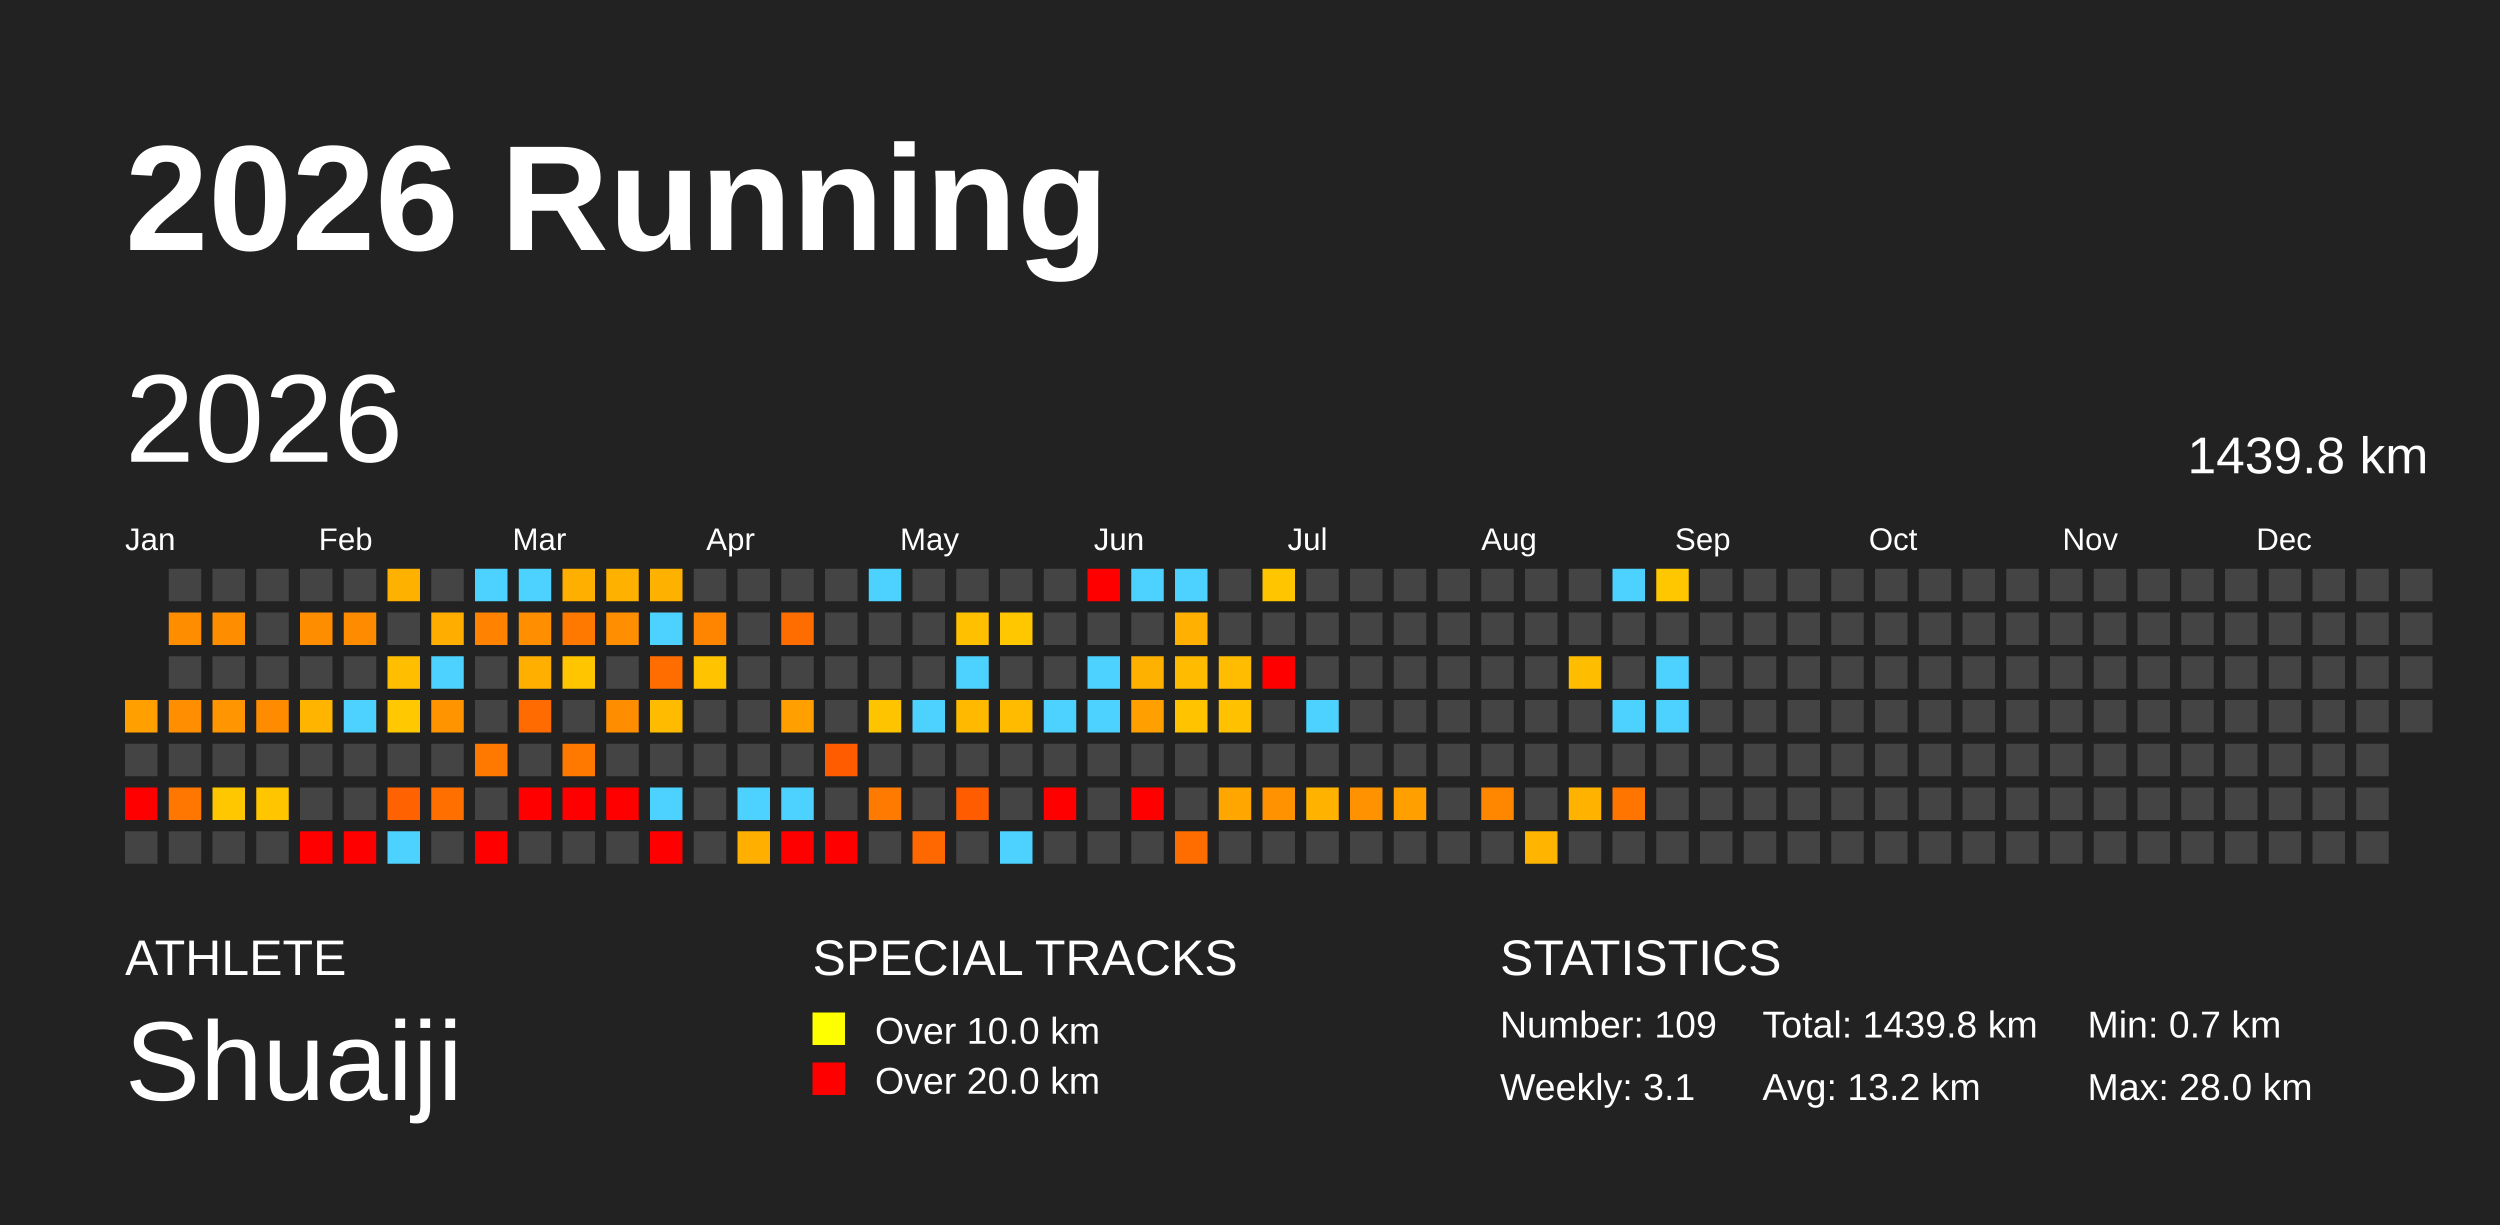
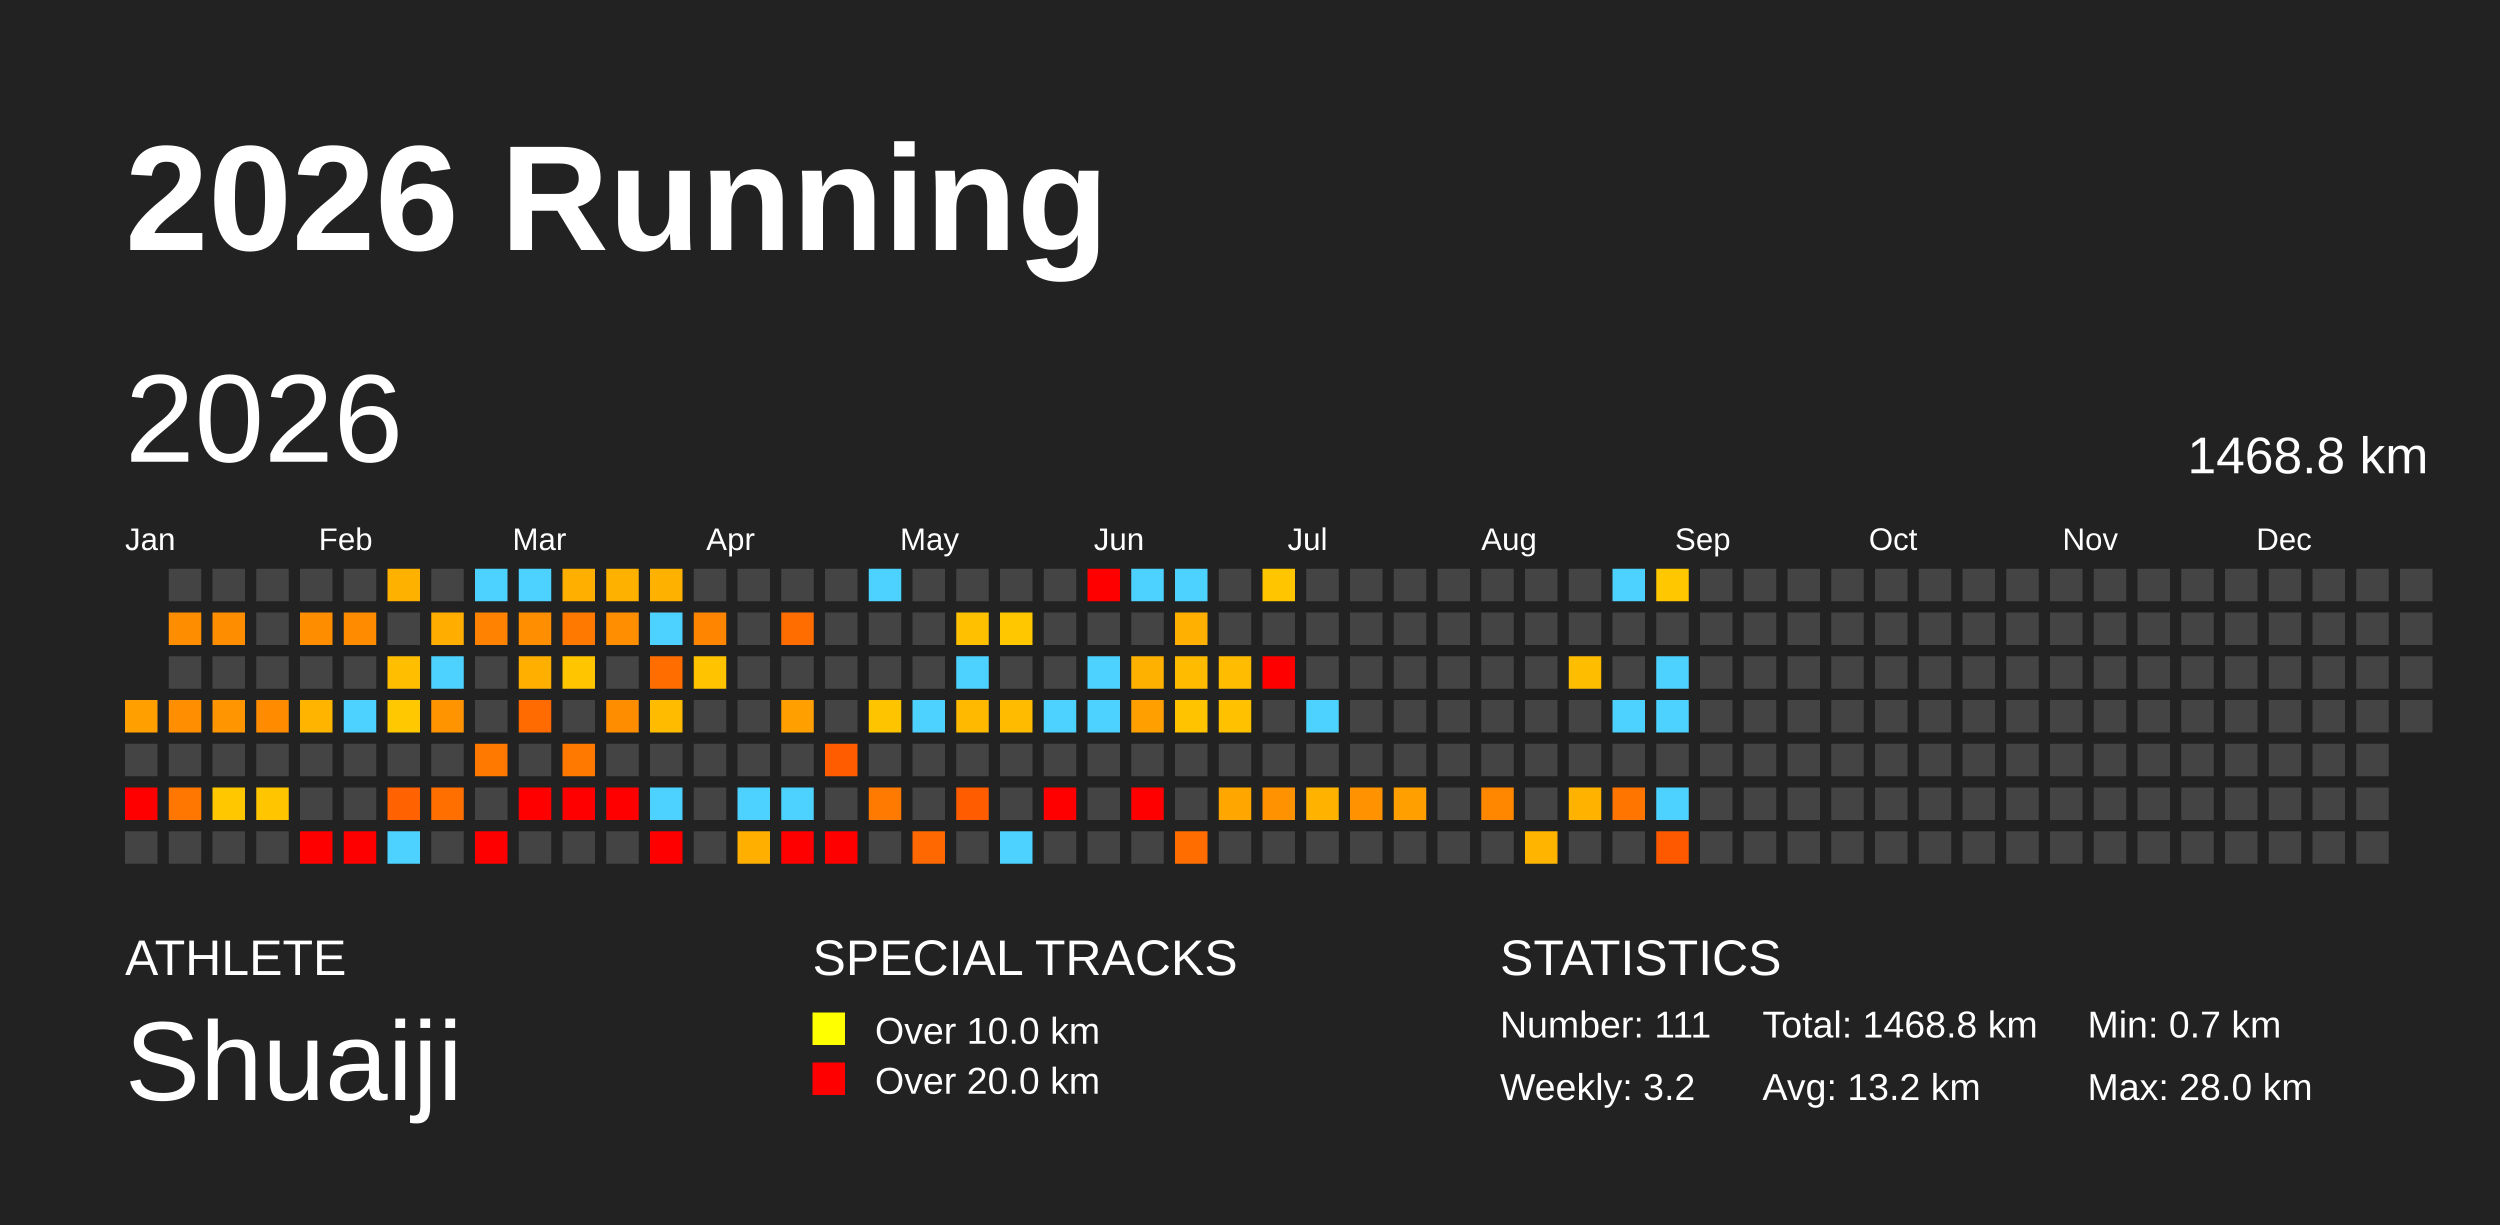
<svg xmlns="http://www.w3.org/2000/svg" baseProfile="full" height="98mm" version="1.1" viewBox="0,0,200,98" width="200mm">
  <defs />
  <rect fill="#222222" height="98" width="200" x="0" y="0" />
  <text fill="#FFFFFF" style="font-size:12px; font-family:Arial; font-weight:bold;" x="10" y="20">2026 Running</text>
  <text fill="#FFFFFF" style="font-size:4px; font-family:Arial" x="10" y="78">ATHLETE</text>
  <text fill="#FFFFFF" style="font-size:9px; font-family:Arial" x="10" y="88">Shuaiji</text>
  <text fill="#FFFFFF" style="font-size:4px; font-family:Arial" x="65" y="78">SPECIAL TRACKS</text>
  <rect fill="yellow" height="2.6" width="2.6" x="65" y="81" />
  <text fill="#FFFFFF" style="font-size:3px; font-family:Arial" x="70" y="83.5">Over 10.0 km</text>
  <rect fill="red" height="2.6" width="2.6" x="65" y="85" />
  <text fill="#FFFFFF" style="font-size:3px; font-family:Arial" x="70" y="87.5">Over 20.0 km</text>
  <text fill="#FFFFFF" style="font-size:4px; font-family:Arial" x="120" y="78">STATISTICS</text>
-   <text fill="#FFFFFF" style="font-size:3px; font-family:Arial" x="120" y="83">Number: 109</text>
-   <text fill="#FFFFFF" style="font-size:3px; font-family:Arial" x="120" y="88">Weekly: 3.1</text>
-   <text fill="#FFFFFF" style="font-size:3px; font-family:Arial" x="141" y="83">Total: 1439.8 km</text>
+   <text fill="#FFFFFF" style="font-size:3px; font-family:Arial" x="120" y="83">Number: 111</text>
+   <text fill="#FFFFFF" style="font-size:3px; font-family:Arial" x="120" y="88">Weekly: 3.2</text>
+   <text fill="#FFFFFF" style="font-size:3px; font-family:Arial" x="141" y="83">Total: 1468.8 km</text>
  <text fill="#FFFFFF" style="font-size:3px; font-family:Arial" x="141" y="88">Avg: 13.2 km</text>
  <text fill="#FFFFFF" style="font-size:3px; font-family:Arial" x="167" y="83">Min: 0.7 km</text>
  <text fill="#FFFFFF" style="font-size:3px; font-family:Arial" x="167" y="88">Max: 28.0 km</text>
  <text dominant-baseline="hanging" fill="#FFFFFF" style="font-size:10.0px; font-family:Arial;" x="10" y="30">2026</text>
-   <text dominant-baseline="hanging" fill="#FFFFFF" style="font-size:4.125px; font-family:Arial;" x="175" y="35">1439.8 km</text>
+   <text dominant-baseline="hanging" fill="#FFFFFF" style="font-size:4.125px; font-family:Arial;" x="175" y="35">1468.8 km</text>
  <text fill="#FFFFFF" style="font-size:2.5px; font-family:Arial" x="10.0" y="44">Jan</text>
  <text fill="#FFFFFF" style="font-size:2.5px; font-family:Arial" x="25.5" y="44">Feb</text>
  <text fill="#FFFFFF" style="font-size:2.5px; font-family:Arial" x="41.0" y="44">Mar</text>
  <text fill="#FFFFFF" style="font-size:2.5px; font-family:Arial" x="56.5" y="44">Apr</text>
  <text fill="#FFFFFF" style="font-size:2.5px; font-family:Arial" x="72.0" y="44">May</text>
  <text fill="#FFFFFF" style="font-size:2.5px; font-family:Arial" x="87.5" y="44">Jun</text>
  <text fill="#FFFFFF" style="font-size:2.5px; font-family:Arial" x="103.0" y="44">Jul</text>
  <text fill="#FFFFFF" style="font-size:2.5px; font-family:Arial" x="118.5" y="44">Aug</text>
  <text fill="#FFFFFF" style="font-size:2.5px; font-family:Arial" x="134.0" y="44">Sep</text>
  <text fill="#FFFFFF" style="font-size:2.5px; font-family:Arial" x="149.5" y="44">Oct</text>
  <text fill="#FFFFFF" style="font-size:2.5px; font-family:Arial" x="165.0" y="44">Nov</text>
  <text fill="#FFFFFF" style="font-size:2.5px; font-family:Arial" x="180.5" y="44">Dec</text>
  <rect fill="#ffa000" height="2.6" width="2.6" x="10.0" y="56.0" />
  <rect fill="#444444" height="2.6" width="2.6" x="10.0" y="59.5" />
  <rect fill="red" height="2.6" width="2.6" x="10.0" y="63.0" />
  <rect fill="#444444" height="2.6" width="2.6" x="10.0" y="66.5" />
  <rect fill="#444444" height="2.6" width="2.6" x="13.5" y="45.5" />
  <rect fill="#ff8d00" height="2.6" width="2.6" x="13.5" y="49.0" />
  <rect fill="#444444" height="2.6" width="2.6" x="13.5" y="52.5" />
  <rect fill="#ff8e00" height="2.6" width="2.6" x="13.5" y="56.0" />
  <rect fill="#444444" height="2.6" width="2.6" x="13.5" y="59.5" />
  <rect fill="#ff7600" height="2.6" width="2.6" x="13.5" y="63.0" />
  <rect fill="#444444" height="2.6" width="2.6" x="13.5" y="66.5" />
  <rect fill="#444444" height="2.6" width="2.6" x="17.0" y="45.5" />
  <rect fill="#ff8d00" height="2.6" width="2.6" x="17.0" y="49.0" />
  <rect fill="#444444" height="2.6" width="2.6" x="17.0" y="52.5" />
  <rect fill="#ff9500" height="2.6" width="2.6" x="17.0" y="56.0" />
  <rect fill="#444444" height="2.6" width="2.6" x="17.0" y="59.5" />
  <rect fill="#ffc700" height="2.6" width="2.6" x="17.0" y="63.0" />
  <rect fill="#444444" height="2.6" width="2.6" x="17.0" y="66.5" />
  <rect fill="#444444" height="2.6" width="2.6" x="20.5" y="45.5" />
  <rect fill="#444444" height="2.6" width="2.6" x="20.5" y="49.0" />
  <rect fill="#444444" height="2.6" width="2.6" x="20.5" y="52.5" />
  <rect fill="#ff8c00" height="2.6" width="2.6" x="20.5" y="56.0" />
  <rect fill="#444444" height="2.6" width="2.6" x="20.5" y="59.5" />
  <rect fill="#ffc600" height="2.6" width="2.6" x="20.5" y="63.0" />
  <rect fill="#444444" height="2.6" width="2.6" x="20.5" y="66.5" />
  <rect fill="#444444" height="2.6" width="2.6" x="24.0" y="45.5" />
  <rect fill="#ff8d00" height="2.6" width="2.6" x="24.0" y="49.0" />
  <rect fill="#444444" height="2.6" width="2.6" x="24.0" y="52.5" />
  <rect fill="#ffb400" height="2.6" width="2.6" x="24.0" y="56.0" />
  <rect fill="#444444" height="2.6" width="2.6" x="24.0" y="59.5" />
  <rect fill="#444444" height="2.6" width="2.6" x="24.0" y="63.0" />
  <rect fill="red" height="2.6" width="2.6" x="24.0" y="66.5" />
  <rect fill="#444444" height="2.6" width="2.6" x="27.5" y="45.5" />
  <rect fill="#ff8c00" height="2.6" width="2.6" x="27.5" y="49.0" />
  <rect fill="#444444" height="2.6" width="2.6" x="27.5" y="52.5" />
  <rect fill="#4dd2ff" height="2.6" width="2.6" x="27.5" y="56.0" />
  <rect fill="#444444" height="2.6" width="2.6" x="27.5" y="59.5" />
  <rect fill="#444444" height="2.6" width="2.6" x="27.5" y="63.0" />
  <rect fill="red" height="2.6" width="2.6" x="27.5" y="66.5" />
  <rect fill="#ffb100" height="2.6" width="2.6" x="31.0" y="45.5" />
  <rect fill="#444444" height="2.6" width="2.6" x="31.0" y="49.0" />
  <rect fill="#ffbf00" height="2.6" width="2.6" x="31.0" y="52.5" />
  <rect fill="#ffc800" height="2.6" width="2.6" x="31.0" y="56.0" />
  <rect fill="#444444" height="2.6" width="2.6" x="31.0" y="59.5" />
  <rect fill="#ff6200" height="2.6" width="2.6" x="31.0" y="63.0" />
  <rect fill="#4dd2ff" height="2.6" width="2.6" x="31.0" y="66.5" />
  <rect fill="#444444" height="2.6" width="2.6" x="34.5" y="45.5" />
  <rect fill="#ffae00" height="2.6" width="2.6" x="34.5" y="49.0" />
  <rect fill="#4dd2ff" height="2.6" width="2.6" x="34.5" y="52.5" />
  <rect fill="#ff9400" height="2.6" width="2.6" x="34.5" y="56.0" />
  <rect fill="#444444" height="2.6" width="2.6" x="34.5" y="59.5" />
  <rect fill="#ff6f00" height="2.6" width="2.6" x="34.5" y="63.0" />
  <rect fill="#444444" height="2.6" width="2.6" x="34.5" y="66.5" />
  <rect fill="#4dd2ff" height="2.6" width="2.6" x="38.0" y="45.5" />
  <rect fill="#ff8200" height="2.6" width="2.6" x="38.0" y="49.0" />
  <rect fill="#444444" height="2.6" width="2.6" x="38.0" y="52.5" />
  <rect fill="#444444" height="2.6" width="2.6" x="38.0" y="56.0" />
  <rect fill="#ff7800" height="2.6" width="2.6" x="38.0" y="59.5" />
  <rect fill="#444444" height="2.6" width="2.6" x="38.0" y="63.0" />
  <rect fill="red" height="2.6" width="2.6" x="38.0" y="66.5" />
  <rect fill="#4dd2ff" height="2.6" width="2.6" x="41.5" y="45.5" />
  <rect fill="#ff8e00" height="2.6" width="2.6" x="41.5" y="49.0" />
  <rect fill="#ffaf00" height="2.6" width="2.6" x="41.5" y="52.5" />
  <rect fill="#ff6b00" height="2.6" width="2.6" x="41.5" y="56.0" />
  <rect fill="#444444" height="2.6" width="2.6" x="41.5" y="59.5" />
  <rect fill="red" height="2.6" width="2.6" x="41.5" y="63.0" />
  <rect fill="#444444" height="2.6" width="2.6" x="41.5" y="66.5" />
  <rect fill="#ffaf00" height="2.6" width="2.6" x="45.0" y="45.5" />
  <rect fill="#ff7900" height="2.6" width="2.6" x="45.0" y="49.0" />
  <rect fill="#ffc600" height="2.6" width="2.6" x="45.0" y="52.5" />
  <rect fill="#444444" height="2.6" width="2.6" x="45.0" y="56.0" />
  <rect fill="#ff7900" height="2.6" width="2.6" x="45.0" y="59.5" />
  <rect fill="red" height="2.6" width="2.6" x="45.0" y="63.0" />
  <rect fill="#444444" height="2.6" width="2.6" x="45.0" y="66.5" />
  <rect fill="#ffb100" height="2.6" width="2.6" x="48.5" y="45.5" />
  <rect fill="#ff8f00" height="2.6" width="2.6" x="48.5" y="49.0" />
  <rect fill="#444444" height="2.6" width="2.6" x="48.5" y="52.5" />
  <rect fill="#ff8d00" height="2.6" width="2.6" x="48.5" y="56.0" />
  <rect fill="#444444" height="2.6" width="2.6" x="48.5" y="59.5" />
  <rect fill="red" height="2.6" width="2.6" x="48.5" y="63.0" />
  <rect fill="#444444" height="2.6" width="2.6" x="48.5" y="66.5" />
  <rect fill="#ffb100" height="2.6" width="2.6" x="52.0" y="45.5" />
  <rect fill="#4dd2ff" height="2.6" width="2.6" x="52.0" y="49.0" />
  <rect fill="#ff6c00" height="2.6" width="2.6" x="52.0" y="52.5" />
  <rect fill="#ffbb00" height="2.6" width="2.6" x="52.0" y="56.0" />
  <rect fill="#444444" height="2.6" width="2.6" x="52.0" y="59.5" />
  <rect fill="#4dd2ff" height="2.6" width="2.6" x="52.0" y="63.0" />
  <rect fill="red" height="2.6" width="2.6" x="52.0" y="66.5" />
  <rect fill="#444444" height="2.6" width="2.6" x="55.5" y="45.5" />
  <rect fill="#ff8400" height="2.6" width="2.6" x="55.5" y="49.0" />
  <rect fill="#ffc300" height="2.6" width="2.6" x="55.5" y="52.5" />
  <rect fill="#444444" height="2.6" width="2.6" x="55.5" y="56.0" />
  <rect fill="#444444" height="2.6" width="2.6" x="55.5" y="59.5" />
  <rect fill="#444444" height="2.6" width="2.6" x="55.5" y="63.0" />
  <rect fill="#444444" height="2.6" width="2.6" x="55.5" y="66.5" />
  <rect fill="#444444" height="2.6" width="2.6" x="59.0" y="45.5" />
  <rect fill="#444444" height="2.6" width="2.6" x="59.0" y="49.0" />
  <rect fill="#444444" height="2.6" width="2.6" x="59.0" y="52.5" />
  <rect fill="#444444" height="2.6" width="2.6" x="59.0" y="56.0" />
  <rect fill="#444444" height="2.6" width="2.6" x="59.0" y="59.5" />
  <rect fill="#4dd2ff" height="2.6" width="2.6" x="59.0" y="63.0" />
  <rect fill="#ffaf00" height="2.6" width="2.6" x="59.0" y="66.5" />
  <rect fill="#444444" height="2.6" width="2.6" x="62.5" y="45.5" />
  <rect fill="#ff6d00" height="2.6" width="2.6" x="62.5" y="49.0" />
  <rect fill="#444444" height="2.6" width="2.6" x="62.5" y="52.5" />
  <rect fill="#ff9f00" height="2.6" width="2.6" x="62.5" y="56.0" />
  <rect fill="#444444" height="2.6" width="2.6" x="62.5" y="59.5" />
  <rect fill="#4dd2ff" height="2.6" width="2.6" x="62.5" y="63.0" />
  <rect fill="red" height="2.6" width="2.6" x="62.5" y="66.5" />
  <rect fill="#444444" height="2.6" width="2.6" x="66.0" y="45.5" />
  <rect fill="#444444" height="2.6" width="2.6" x="66.0" y="49.0" />
  <rect fill="#444444" height="2.6" width="2.6" x="66.0" y="52.5" />
  <rect fill="#444444" height="2.6" width="2.6" x="66.0" y="56.0" />
  <rect fill="#ff5c00" height="2.6" width="2.6" x="66.0" y="59.5" />
  <rect fill="#444444" height="2.6" width="2.6" x="66.0" y="63.0" />
  <rect fill="red" height="2.6" width="2.6" x="66.0" y="66.5" />
  <rect fill="#4dd2ff" height="2.6" width="2.6" x="69.5" y="45.5" />
  <rect fill="#444444" height="2.6" width="2.6" x="69.5" y="49.0" />
  <rect fill="#444444" height="2.6" width="2.6" x="69.5" y="52.5" />
  <rect fill="#ffc400" height="2.6" width="2.6" x="69.5" y="56.0" />
  <rect fill="#444444" height="2.6" width="2.6" x="69.5" y="59.5" />
  <rect fill="#ff7a00" height="2.6" width="2.6" x="69.5" y="63.0" />
  <rect fill="#444444" height="2.6" width="2.6" x="69.5" y="66.5" />
  <rect fill="#444444" height="2.6" width="2.6" x="73.0" y="45.5" />
  <rect fill="#444444" height="2.6" width="2.6" x="73.0" y="49.0" />
  <rect fill="#444444" height="2.6" width="2.6" x="73.0" y="52.5" />
  <rect fill="#4dd2ff" height="2.6" width="2.6" x="73.0" y="56.0" />
  <rect fill="#444444" height="2.6" width="2.6" x="73.0" y="59.5" />
  <rect fill="#444444" height="2.6" width="2.6" x="73.0" y="63.0" />
  <rect fill="#ff6800" height="2.6" width="2.6" x="73.0" y="66.5" />
  <rect fill="#444444" height="2.6" width="2.6" x="76.5" y="45.5" />
  <rect fill="#ffc000" height="2.6" width="2.6" x="76.5" y="49.0" />
  <rect fill="#4dd2ff" height="2.6" width="2.6" x="76.5" y="52.5" />
  <rect fill="#ffba00" height="2.6" width="2.6" x="76.5" y="56.0" />
  <rect fill="#444444" height="2.6" width="2.6" x="76.5" y="59.5" />
  <rect fill="#ff5c00" height="2.6" width="2.6" x="76.5" y="63.0" />
  <rect fill="#444444" height="2.6" width="2.6" x="76.5" y="66.5" />
  <rect fill="#444444" height="2.6" width="2.6" x="80.0" y="45.5" />
  <rect fill="#ffc700" height="2.6" width="2.6" x="80.0" y="49.0" />
  <rect fill="#444444" height="2.6" width="2.6" x="80.0" y="52.5" />
  <rect fill="#ffbb00" height="2.6" width="2.6" x="80.0" y="56.0" />
  <rect fill="#444444" height="2.6" width="2.6" x="80.0" y="59.5" />
  <rect fill="#444444" height="2.6" width="2.6" x="80.0" y="63.0" />
  <rect fill="#4dd2ff" height="2.6" width="2.6" x="80.0" y="66.5" />
  <rect fill="#444444" height="2.6" width="2.6" x="83.5" y="45.5" />
  <rect fill="#444444" height="2.6" width="2.6" x="83.5" y="49.0" />
  <rect fill="#444444" height="2.6" width="2.6" x="83.5" y="52.5" />
  <rect fill="#4dd2ff" height="2.6" width="2.6" x="83.5" y="56.0" />
  <rect fill="#444444" height="2.6" width="2.6" x="83.5" y="59.5" />
  <rect fill="red" height="2.6" width="2.6" x="83.5" y="63.0" />
  <rect fill="#444444" height="2.6" width="2.6" x="83.5" y="66.5" />
  <rect fill="red" height="2.6" width="2.6" x="87.0" y="45.5" />
  <rect fill="#444444" height="2.6" width="2.6" x="87.0" y="49.0" />
  <rect fill="#4dd2ff" height="2.6" width="2.6" x="87.0" y="52.5" />
  <rect fill="#4dd2ff" height="2.6" width="2.6" x="87.0" y="56.0" />
  <rect fill="#444444" height="2.6" width="2.6" x="87.0" y="59.5" />
  <rect fill="#444444" height="2.6" width="2.6" x="87.0" y="63.0" />
  <rect fill="#444444" height="2.6" width="2.6" x="87.0" y="66.5" />
  <rect fill="#4dd2ff" height="2.6" width="2.6" x="90.5" y="45.5" />
  <rect fill="#444444" height="2.6" width="2.6" x="90.5" y="49.0" />
  <rect fill="#ffb100" height="2.6" width="2.6" x="90.5" y="52.5" />
  <rect fill="#ff9f00" height="2.6" width="2.6" x="90.5" y="56.0" />
  <rect fill="#444444" height="2.6" width="2.6" x="90.5" y="59.5" />
  <rect fill="red" height="2.6" width="2.6" x="90.5" y="63.0" />
  <rect fill="#444444" height="2.6" width="2.6" x="90.5" y="66.5" />
  <rect fill="#4dd2ff" height="2.6" width="2.6" x="94.0" y="45.5" />
  <rect fill="#ffb000" height="2.6" width="2.6" x="94.0" y="49.0" />
  <rect fill="#ffbb00" height="2.6" width="2.6" x="94.0" y="52.5" />
  <rect fill="#ffc300" height="2.6" width="2.6" x="94.0" y="56.0" />
  <rect fill="#444444" height="2.6" width="2.6" x="94.0" y="59.5" />
  <rect fill="#444444" height="2.6" width="2.6" x="94.0" y="63.0" />
  <rect fill="#ff6d00" height="2.6" width="2.6" x="94.0" y="66.5" />
  <rect fill="#444444" height="2.6" width="2.6" x="97.5" y="45.5" />
  <rect fill="#444444" height="2.6" width="2.6" x="97.5" y="49.0" />
  <rect fill="#ffbc00" height="2.6" width="2.6" x="97.5" y="52.5" />
  <rect fill="#ffc100" height="2.6" width="2.6" x="97.5" y="56.0" />
  <rect fill="#444444" height="2.6" width="2.6" x="97.5" y="59.5" />
  <rect fill="#ffa600" height="2.6" width="2.6" x="97.5" y="63.0" />
  <rect fill="#444444" height="2.6" width="2.6" x="97.5" y="66.5" />
  <rect fill="#ffc600" height="2.6" width="2.6" x="101.0" y="45.5" />
  <rect fill="#444444" height="2.6" width="2.6" x="101.0" y="49.0" />
  <rect fill="red" height="2.6" width="2.6" x="101.0" y="52.5" />
  <rect fill="#444444" height="2.6" width="2.6" x="101.0" y="56.0" />
  <rect fill="#444444" height="2.6" width="2.6" x="101.0" y="59.5" />
  <rect fill="#ff9200" height="2.6" width="2.6" x="101.0" y="63.0" />
  <rect fill="#444444" height="2.6" width="2.6" x="101.0" y="66.5" />
  <rect fill="#444444" height="2.6" width="2.6" x="104.5" y="45.5" />
  <rect fill="#444444" height="2.6" width="2.6" x="104.5" y="49.0" />
  <rect fill="#444444" height="2.6" width="2.6" x="104.5" y="52.5" />
  <rect fill="#4dd2ff" height="2.6" width="2.6" x="104.5" y="56.0" />
  <rect fill="#444444" height="2.6" width="2.6" x="104.5" y="59.5" />
  <rect fill="#ffb200" height="2.6" width="2.6" x="104.5" y="63.0" />
  <rect fill="#444444" height="2.6" width="2.6" x="104.5" y="66.5" />
  <rect fill="#444444" height="2.6" width="2.6" x="108.0" y="45.5" />
  <rect fill="#444444" height="2.6" width="2.6" x="108.0" y="49.0" />
  <rect fill="#444444" height="2.6" width="2.6" x="108.0" y="52.5" />
  <rect fill="#444444" height="2.6" width="2.6" x="108.0" y="56.0" />
  <rect fill="#444444" height="2.6" width="2.6" x="108.0" y="59.5" />
  <rect fill="#ff9200" height="2.6" width="2.6" x="108.0" y="63.0" />
  <rect fill="#444444" height="2.6" width="2.6" x="108.0" y="66.5" />
  <rect fill="#444444" height="2.6" width="2.6" x="111.5" y="45.5" />
  <rect fill="#444444" height="2.6" width="2.6" x="111.5" y="49.0" />
  <rect fill="#444444" height="2.6" width="2.6" x="111.5" y="52.5" />
  <rect fill="#444444" height="2.6" width="2.6" x="111.5" y="56.0" />
  <rect fill="#444444" height="2.6" width="2.6" x="111.5" y="59.5" />
  <rect fill="#ff9f00" height="2.6" width="2.6" x="111.5" y="63.0" />
  <rect fill="#444444" height="2.6" width="2.6" x="111.5" y="66.5" />
  <rect fill="#444444" height="2.6" width="2.6" x="115.0" y="45.5" />
  <rect fill="#444444" height="2.6" width="2.6" x="115.0" y="49.0" />
  <rect fill="#444444" height="2.6" width="2.6" x="115.0" y="52.5" />
  <rect fill="#444444" height="2.6" width="2.6" x="115.0" y="56.0" />
  <rect fill="#444444" height="2.6" width="2.6" x="115.0" y="59.5" />
  <rect fill="#444444" height="2.6" width="2.6" x="115.0" y="63.0" />
  <rect fill="#444444" height="2.6" width="2.6" x="115.0" y="66.5" />
  <rect fill="#444444" height="2.6" width="2.6" x="118.5" y="45.5" />
  <rect fill="#444444" height="2.6" width="2.6" x="118.5" y="49.0" />
  <rect fill="#444444" height="2.6" width="2.6" x="118.5" y="52.5" />
  <rect fill="#444444" height="2.6" width="2.6" x="118.5" y="56.0" />
  <rect fill="#444444" height="2.6" width="2.6" x="118.5" y="59.5" />
  <rect fill="#ff8700" height="2.6" width="2.6" x="118.5" y="63.0" />
  <rect fill="#444444" height="2.6" width="2.6" x="118.5" y="66.5" />
  <rect fill="#444444" height="2.6" width="2.6" x="122.0" y="45.5" />
  <rect fill="#444444" height="2.6" width="2.6" x="122.0" y="49.0" />
  <rect fill="#444444" height="2.6" width="2.6" x="122.0" y="52.5" />
  <rect fill="#444444" height="2.6" width="2.6" x="122.0" y="56.0" />
  <rect fill="#444444" height="2.6" width="2.6" x="122.0" y="59.5" />
  <rect fill="#444444" height="2.6" width="2.6" x="122.0" y="63.0" />
  <rect fill="#ffb400" height="2.6" width="2.6" x="122.0" y="66.5" />
  <rect fill="#444444" height="2.6" width="2.6" x="125.5" y="45.5" />
  <rect fill="#444444" height="2.6" width="2.6" x="125.5" y="49.0" />
  <rect fill="#ffbd00" height="2.6" width="2.6" x="125.5" y="52.5" />
  <rect fill="#444444" height="2.6" width="2.6" x="125.5" y="56.0" />
  <rect fill="#444444" height="2.6" width="2.6" x="125.5" y="59.5" />
  <rect fill="#ffb200" height="2.6" width="2.6" x="125.5" y="63.0" />
  <rect fill="#444444" height="2.6" width="2.6" x="125.5" y="66.5" />
  <rect fill="#4dd2ff" height="2.6" width="2.6" x="129.0" y="45.5" />
  <rect fill="#444444" height="2.6" width="2.6" x="129.0" y="49.0" />
  <rect fill="#444444" height="2.6" width="2.6" x="129.0" y="52.5" />
  <rect fill="#4dd2ff" height="2.6" width="2.6" x="129.0" y="56.0" />
  <rect fill="#444444" height="2.6" width="2.6" x="129.0" y="59.5" />
  <rect fill="#ff7500" height="2.6" width="2.6" x="129.0" y="63.0" />
  <rect fill="#444444" height="2.6" width="2.6" x="129.0" y="66.5" />
  <rect fill="#ffc700" height="2.6" width="2.6" x="132.5" y="45.5" />
  <rect fill="#444444" height="2.6" width="2.6" x="132.5" y="49.0" />
  <rect fill="#4dd2ff" height="2.6" width="2.6" x="132.5" y="52.5" />
  <rect fill="#4dd2ff" height="2.6" width="2.6" x="132.5" y="56.0" />
  <rect fill="#444444" height="2.6" width="2.6" x="132.5" y="59.5" />
-   <rect fill="#444444" height="2.6" width="2.6" x="132.5" y="63.0" />
-   <rect fill="#444444" height="2.6" width="2.6" x="132.5" y="66.5" />
+   <rect fill="#4dd2ff" height="2.6" width="2.6" x="132.5" y="63.0" />
+   <rect fill="#ff5900" height="2.6" width="2.6" x="132.5" y="66.5" />
  <rect fill="#444444" height="2.6" width="2.6" x="136.0" y="45.5" />
  <rect fill="#444444" height="2.6" width="2.6" x="136.0" y="49.0" />
  <rect fill="#444444" height="2.6" width="2.6" x="136.0" y="52.5" />
  <rect fill="#444444" height="2.6" width="2.6" x="136.0" y="56.0" />
  <rect fill="#444444" height="2.6" width="2.6" x="136.0" y="59.5" />
  <rect fill="#444444" height="2.6" width="2.6" x="136.0" y="63.0" />
  <rect fill="#444444" height="2.6" width="2.6" x="136.0" y="66.5" />
  <rect fill="#444444" height="2.6" width="2.6" x="139.5" y="45.5" />
  <rect fill="#444444" height="2.6" width="2.6" x="139.5" y="49.0" />
  <rect fill="#444444" height="2.6" width="2.6" x="139.5" y="52.5" />
  <rect fill="#444444" height="2.6" width="2.6" x="139.5" y="56.0" />
  <rect fill="#444444" height="2.6" width="2.6" x="139.5" y="59.5" />
  <rect fill="#444444" height="2.6" width="2.6" x="139.5" y="63.0" />
  <rect fill="#444444" height="2.6" width="2.6" x="139.5" y="66.5" />
  <rect fill="#444444" height="2.6" width="2.6" x="143.0" y="45.5" />
  <rect fill="#444444" height="2.6" width="2.6" x="143.0" y="49.0" />
  <rect fill="#444444" height="2.6" width="2.6" x="143.0" y="52.5" />
  <rect fill="#444444" height="2.6" width="2.6" x="143.0" y="56.0" />
  <rect fill="#444444" height="2.6" width="2.6" x="143.0" y="59.5" />
  <rect fill="#444444" height="2.6" width="2.6" x="143.0" y="63.0" />
  <rect fill="#444444" height="2.6" width="2.6" x="143.0" y="66.5" />
  <rect fill="#444444" height="2.6" width="2.6" x="146.5" y="45.5" />
  <rect fill="#444444" height="2.6" width="2.6" x="146.5" y="49.0" />
  <rect fill="#444444" height="2.6" width="2.6" x="146.5" y="52.5" />
  <rect fill="#444444" height="2.6" width="2.6" x="146.5" y="56.0" />
  <rect fill="#444444" height="2.6" width="2.6" x="146.5" y="59.5" />
  <rect fill="#444444" height="2.6" width="2.6" x="146.5" y="63.0" />
  <rect fill="#444444" height="2.6" width="2.6" x="146.5" y="66.5" />
  <rect fill="#444444" height="2.6" width="2.6" x="150.0" y="45.5" />
  <rect fill="#444444" height="2.6" width="2.6" x="150.0" y="49.0" />
  <rect fill="#444444" height="2.6" width="2.6" x="150.0" y="52.5" />
  <rect fill="#444444" height="2.6" width="2.6" x="150.0" y="56.0" />
  <rect fill="#444444" height="2.6" width="2.6" x="150.0" y="59.5" />
  <rect fill="#444444" height="2.6" width="2.6" x="150.0" y="63.0" />
  <rect fill="#444444" height="2.6" width="2.6" x="150.0" y="66.5" />
  <rect fill="#444444" height="2.6" width="2.6" x="153.5" y="45.5" />
  <rect fill="#444444" height="2.6" width="2.6" x="153.5" y="49.0" />
  <rect fill="#444444" height="2.6" width="2.6" x="153.5" y="52.5" />
  <rect fill="#444444" height="2.6" width="2.6" x="153.5" y="56.0" />
  <rect fill="#444444" height="2.6" width="2.6" x="153.5" y="59.5" />
  <rect fill="#444444" height="2.6" width="2.6" x="153.5" y="63.0" />
  <rect fill="#444444" height="2.6" width="2.6" x="153.5" y="66.5" />
  <rect fill="#444444" height="2.6" width="2.6" x="157.0" y="45.5" />
  <rect fill="#444444" height="2.6" width="2.6" x="157.0" y="49.0" />
  <rect fill="#444444" height="2.6" width="2.6" x="157.0" y="52.5" />
  <rect fill="#444444" height="2.6" width="2.6" x="157.0" y="56.0" />
  <rect fill="#444444" height="2.6" width="2.6" x="157.0" y="59.5" />
  <rect fill="#444444" height="2.6" width="2.6" x="157.0" y="63.0" />
  <rect fill="#444444" height="2.6" width="2.6" x="157.0" y="66.5" />
  <rect fill="#444444" height="2.6" width="2.6" x="160.5" y="45.5" />
  <rect fill="#444444" height="2.6" width="2.6" x="160.5" y="49.0" />
  <rect fill="#444444" height="2.6" width="2.6" x="160.5" y="52.5" />
  <rect fill="#444444" height="2.6" width="2.6" x="160.5" y="56.0" />
  <rect fill="#444444" height="2.6" width="2.6" x="160.5" y="59.5" />
  <rect fill="#444444" height="2.6" width="2.6" x="160.5" y="63.0" />
  <rect fill="#444444" height="2.6" width="2.6" x="160.5" y="66.5" />
  <rect fill="#444444" height="2.6" width="2.6" x="164.0" y="45.5" />
  <rect fill="#444444" height="2.6" width="2.6" x="164.0" y="49.0" />
  <rect fill="#444444" height="2.6" width="2.6" x="164.0" y="52.5" />
  <rect fill="#444444" height="2.6" width="2.6" x="164.0" y="56.0" />
  <rect fill="#444444" height="2.6" width="2.6" x="164.0" y="59.5" />
  <rect fill="#444444" height="2.6" width="2.6" x="164.0" y="63.0" />
  <rect fill="#444444" height="2.6" width="2.6" x="164.0" y="66.5" />
  <rect fill="#444444" height="2.6" width="2.6" x="167.5" y="45.5" />
  <rect fill="#444444" height="2.6" width="2.6" x="167.5" y="49.0" />
  <rect fill="#444444" height="2.6" width="2.6" x="167.5" y="52.5" />
  <rect fill="#444444" height="2.6" width="2.6" x="167.5" y="56.0" />
  <rect fill="#444444" height="2.6" width="2.6" x="167.5" y="59.5" />
  <rect fill="#444444" height="2.6" width="2.6" x="167.5" y="63.0" />
  <rect fill="#444444" height="2.6" width="2.6" x="167.5" y="66.5" />
  <rect fill="#444444" height="2.6" width="2.6" x="171.0" y="45.5" />
  <rect fill="#444444" height="2.6" width="2.6" x="171.0" y="49.0" />
  <rect fill="#444444" height="2.6" width="2.6" x="171.0" y="52.5" />
  <rect fill="#444444" height="2.6" width="2.6" x="171.0" y="56.0" />
  <rect fill="#444444" height="2.6" width="2.6" x="171.0" y="59.5" />
  <rect fill="#444444" height="2.6" width="2.6" x="171.0" y="63.0" />
  <rect fill="#444444" height="2.6" width="2.6" x="171.0" y="66.5" />
  <rect fill="#444444" height="2.6" width="2.6" x="174.5" y="45.5" />
  <rect fill="#444444" height="2.6" width="2.6" x="174.5" y="49.0" />
  <rect fill="#444444" height="2.6" width="2.6" x="174.5" y="52.5" />
  <rect fill="#444444" height="2.6" width="2.6" x="174.5" y="56.0" />
  <rect fill="#444444" height="2.6" width="2.6" x="174.5" y="59.5" />
  <rect fill="#444444" height="2.6" width="2.6" x="174.5" y="63.0" />
  <rect fill="#444444" height="2.6" width="2.6" x="174.5" y="66.5" />
  <rect fill="#444444" height="2.6" width="2.6" x="178.0" y="45.5" />
  <rect fill="#444444" height="2.6" width="2.6" x="178.0" y="49.0" />
  <rect fill="#444444" height="2.6" width="2.6" x="178.0" y="52.5" />
  <rect fill="#444444" height="2.6" width="2.6" x="178.0" y="56.0" />
  <rect fill="#444444" height="2.6" width="2.6" x="178.0" y="59.5" />
  <rect fill="#444444" height="2.6" width="2.6" x="178.0" y="63.0" />
  <rect fill="#444444" height="2.6" width="2.6" x="178.0" y="66.5" />
  <rect fill="#444444" height="2.6" width="2.6" x="181.5" y="45.5" />
  <rect fill="#444444" height="2.6" width="2.6" x="181.5" y="49.0" />
  <rect fill="#444444" height="2.6" width="2.6" x="181.5" y="52.5" />
  <rect fill="#444444" height="2.6" width="2.6" x="181.5" y="56.0" />
  <rect fill="#444444" height="2.6" width="2.6" x="181.5" y="59.5" />
  <rect fill="#444444" height="2.6" width="2.6" x="181.5" y="63.0" />
  <rect fill="#444444" height="2.6" width="2.6" x="181.5" y="66.5" />
  <rect fill="#444444" height="2.6" width="2.6" x="185.0" y="45.5" />
  <rect fill="#444444" height="2.6" width="2.6" x="185.0" y="49.0" />
  <rect fill="#444444" height="2.6" width="2.6" x="185.0" y="52.5" />
  <rect fill="#444444" height="2.6" width="2.6" x="185.0" y="56.0" />
  <rect fill="#444444" height="2.6" width="2.6" x="185.0" y="59.5" />
  <rect fill="#444444" height="2.6" width="2.6" x="185.0" y="63.0" />
  <rect fill="#444444" height="2.6" width="2.6" x="185.0" y="66.5" />
  <rect fill="#444444" height="2.6" width="2.6" x="188.5" y="45.5" />
  <rect fill="#444444" height="2.6" width="2.6" x="188.5" y="49.0" />
  <rect fill="#444444" height="2.6" width="2.6" x="188.5" y="52.5" />
  <rect fill="#444444" height="2.6" width="2.6" x="188.5" y="56.0" />
  <rect fill="#444444" height="2.6" width="2.6" x="188.5" y="59.5" />
  <rect fill="#444444" height="2.6" width="2.6" x="188.5" y="63.0" />
  <rect fill="#444444" height="2.6" width="2.6" x="188.5" y="66.5" />
  <rect fill="#444444" height="2.6" width="2.6" x="192.0" y="45.5" />
  <rect fill="#444444" height="2.6" width="2.6" x="192.0" y="49.0" />
  <rect fill="#444444" height="2.6" width="2.6" x="192.0" y="52.5" />
  <rect fill="#444444" height="2.6" width="2.6" x="192.0" y="56.0" />
</svg>
